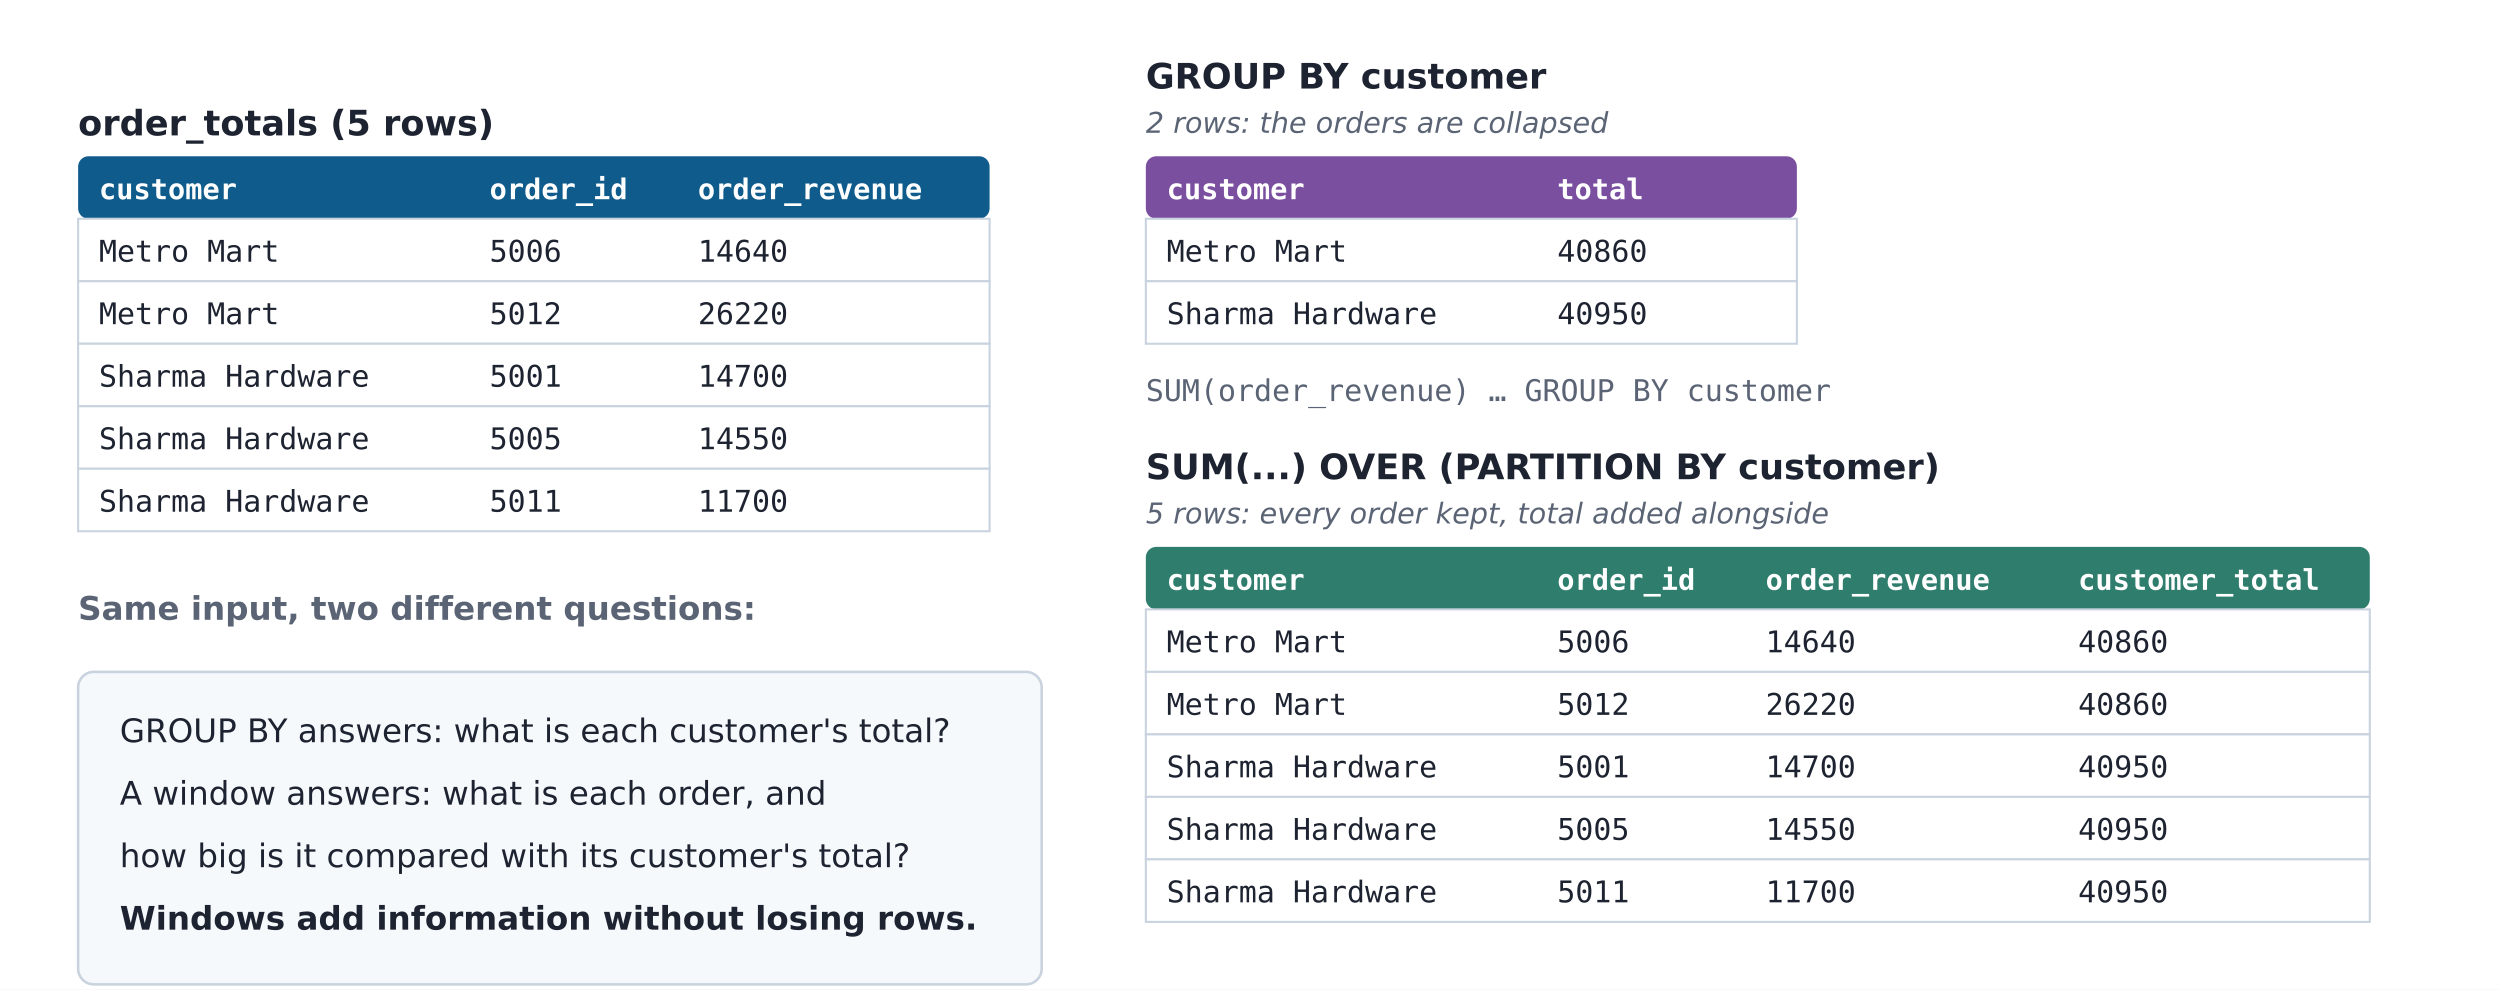
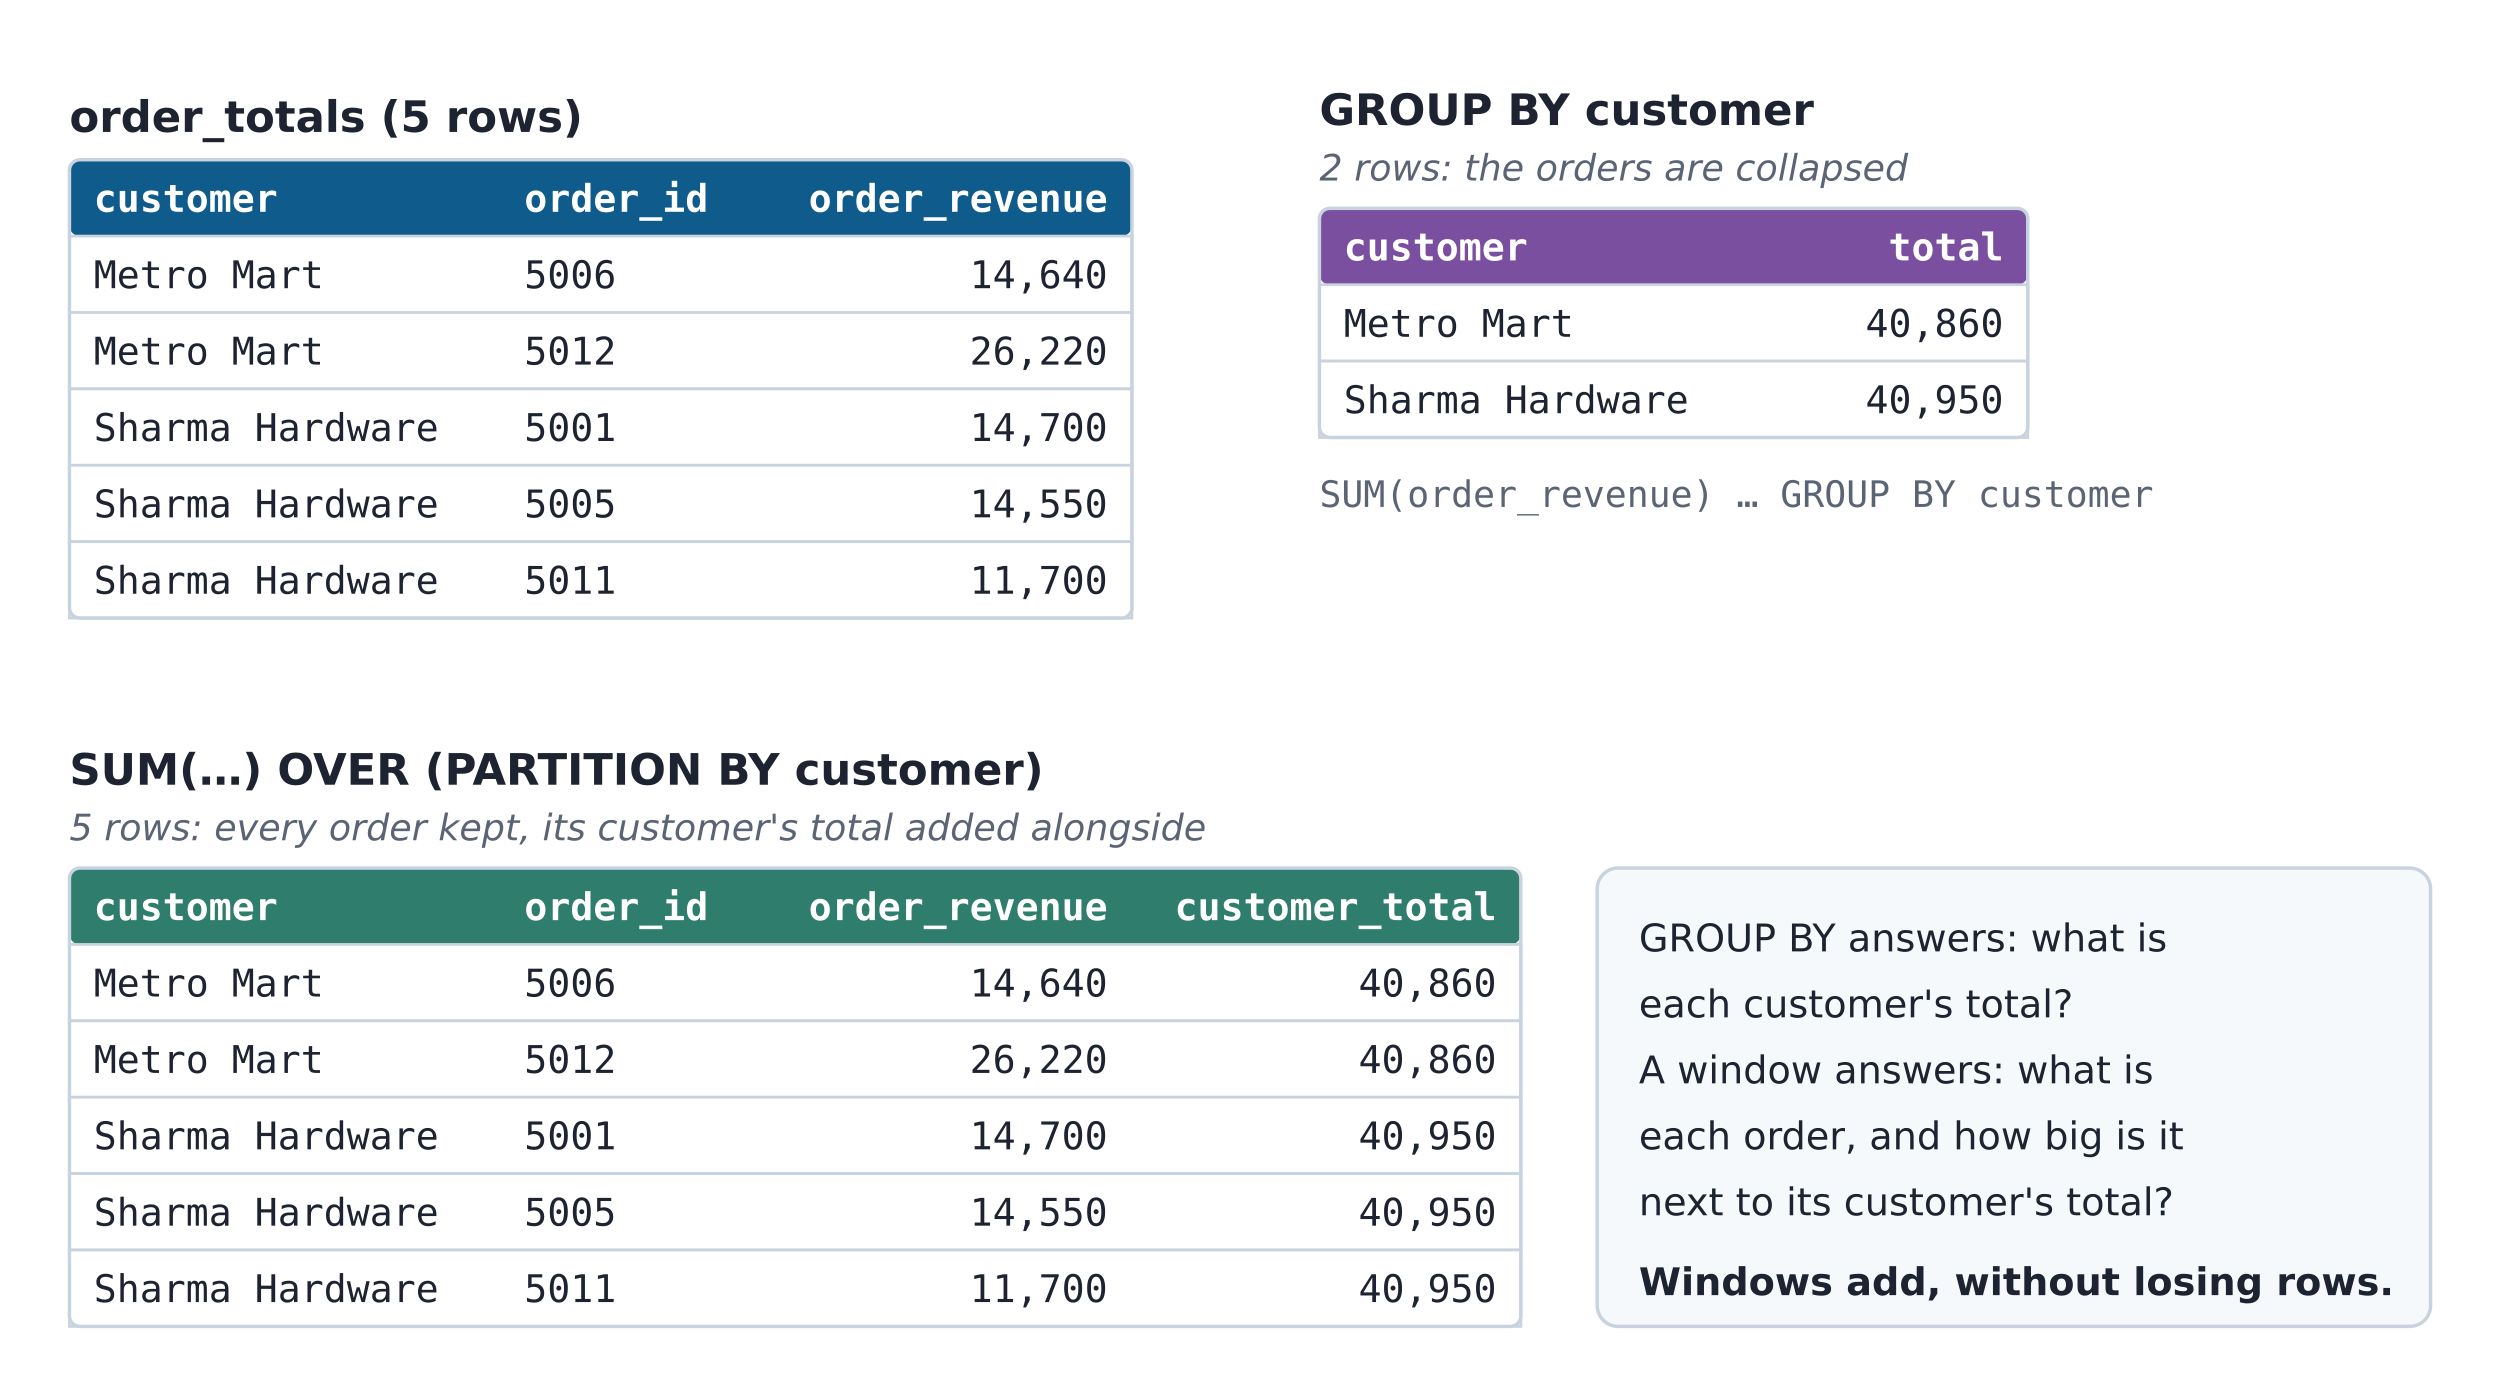
- <svg xmlns="http://www.w3.org/2000/svg" width="960" height="380" viewBox="0 0 960 380" font-family="DejaVu Sans, Arial, sans-serif">
-   <rect width="960" height="380" fill="#ffffff" />
-   <text x="30" y="52" font-size="13.5" fill="#1d2330" font-weight="bold" text-anchor="start" font-family="Poppins, DejaVu Sans, sans-serif">order_totals (5 rows)</text>
-   <rect x="30" y="60" width="350" height="24" rx="4" fill="#0f5c8c" stroke="none" stroke-width="1" />
-   <text x="38" y="76.5" font-size="11" fill="#fff" font-weight="bold" text-anchor="start" font-family="DejaVu Sans Mono, monospace">customer</text>
-   <text x="188" y="76.5" font-size="11" fill="#fff" font-weight="bold" text-anchor="start" font-family="DejaVu Sans Mono, monospace">order_id</text>
-   <text x="268" y="76.5" font-size="11" fill="#fff" font-weight="bold" text-anchor="start" font-family="DejaVu Sans Mono, monospace">order_revenue</text>
-   <rect x="30" y="84" width="350" height="24" rx="0" fill="#fff" stroke="#c9d3df" stroke-width="0.8" />
-   <text x="38" y="100.5" font-size="11.5" fill="#1d2330" font-weight="normal" text-anchor="start" font-family="DejaVu Sans Mono, monospace">Metro Mart</text>
-   <text x="188" y="100.5" font-size="11.5" fill="#1d2330" font-weight="normal" text-anchor="start" font-family="DejaVu Sans Mono, monospace">5006</text>
-   <text x="268" y="100.5" font-size="11.5" fill="#1d2330" font-weight="normal" text-anchor="start" font-family="DejaVu Sans Mono, monospace">14640</text>
-   <rect x="30" y="108" width="350" height="24" rx="0" fill="#fff" stroke="#c9d3df" stroke-width="0.8" />
-   <text x="38" y="124.5" font-size="11.5" fill="#1d2330" font-weight="normal" text-anchor="start" font-family="DejaVu Sans Mono, monospace">Metro Mart</text>
-   <text x="188" y="124.5" font-size="11.5" fill="#1d2330" font-weight="normal" text-anchor="start" font-family="DejaVu Sans Mono, monospace">5012</text>
-   <text x="268" y="124.5" font-size="11.5" fill="#1d2330" font-weight="normal" text-anchor="start" font-family="DejaVu Sans Mono, monospace">26220</text>
-   <rect x="30" y="132" width="350" height="24" rx="0" fill="#fff" stroke="#c9d3df" stroke-width="0.8" />
-   <text x="38" y="148.5" font-size="11.5" fill="#1d2330" font-weight="normal" text-anchor="start" font-family="DejaVu Sans Mono, monospace">Sharma Hardware</text>
-   <text x="188" y="148.5" font-size="11.5" fill="#1d2330" font-weight="normal" text-anchor="start" font-family="DejaVu Sans Mono, monospace">5001</text>
-   <text x="268" y="148.5" font-size="11.5" fill="#1d2330" font-weight="normal" text-anchor="start" font-family="DejaVu Sans Mono, monospace">14700</text>
-   <rect x="30" y="156" width="350" height="24" rx="0" fill="#fff" stroke="#c9d3df" stroke-width="0.8" />
-   <text x="38" y="172.5" font-size="11.5" fill="#1d2330" font-weight="normal" text-anchor="start" font-family="DejaVu Sans Mono, monospace">Sharma Hardware</text>
-   <text x="188" y="172.5" font-size="11.5" fill="#1d2330" font-weight="normal" text-anchor="start" font-family="DejaVu Sans Mono, monospace">5005</text>
-   <text x="268" y="172.5" font-size="11.5" fill="#1d2330" font-weight="normal" text-anchor="start" font-family="DejaVu Sans Mono, monospace">14550</text>
-   <rect x="30" y="180" width="350" height="24" rx="0" fill="#fff" stroke="#c9d3df" stroke-width="0.8" />
-   <text x="38" y="196.5" font-size="11.5" fill="#1d2330" font-weight="normal" text-anchor="start" font-family="DejaVu Sans Mono, monospace">Sharma Hardware</text>
-   <text x="188" y="196.5" font-size="11.5" fill="#1d2330" font-weight="normal" text-anchor="start" font-family="DejaVu Sans Mono, monospace">5011</text>
-   <text x="268" y="196.5" font-size="11.5" fill="#1d2330" font-weight="normal" text-anchor="start" font-family="DejaVu Sans Mono, monospace">11700</text>
-   <text x="30" y="238" font-size="12.5" fill="#5b6475" font-weight="bold" text-anchor="start">Same input, two different questions:</text>
-   <text x="440" y="34" font-size="13.5" fill="#1d2330" font-weight="bold" text-anchor="start" font-family="Poppins, DejaVu Sans, sans-serif">GROUP BY customer</text>
-   <text x="440" y="51" font-size="11" fill="#5b6475" font-weight="normal" text-anchor="start" font-style="italic">2 rows: the orders are collapsed</text>
-   <rect x="440" y="60" width="250" height="24" rx="4" fill="#7a4fa0" stroke="none" stroke-width="1" />
-   <text x="448" y="76.5" font-size="11" fill="#fff" font-weight="bold" text-anchor="start" font-family="DejaVu Sans Mono, monospace">customer</text>
-   <text x="598" y="76.5" font-size="11" fill="#fff" font-weight="bold" text-anchor="start" font-family="DejaVu Sans Mono, monospace">total</text>
-   <rect x="440" y="84" width="250" height="24" rx="0" fill="#fff" stroke="#c9d3df" stroke-width="0.8" />
-   <text x="448" y="100.5" font-size="11.5" fill="#1d2330" font-weight="normal" text-anchor="start" font-family="DejaVu Sans Mono, monospace">Metro Mart</text>
-   <text x="598" y="100.5" font-size="11.5" fill="#1d2330" font-weight="normal" text-anchor="start" font-family="DejaVu Sans Mono, monospace">40860</text>
-   <rect x="440" y="108" width="250" height="24" rx="0" fill="#fff" stroke="#c9d3df" stroke-width="0.8" />
-   <text x="448" y="124.5" font-size="11.5" fill="#1d2330" font-weight="normal" text-anchor="start" font-family="DejaVu Sans Mono, monospace">Sharma Hardware</text>
-   <text x="598" y="124.5" font-size="11.5" fill="#1d2330" font-weight="normal" text-anchor="start" font-family="DejaVu Sans Mono, monospace">40950</text>
-   <text x="440" y="154" font-size="11.5" fill="#5b6475" font-weight="normal" text-anchor="start" font-family="DejaVu Sans Mono, monospace">SUM(order_revenue) … GROUP BY customer</text>
-   <text x="440" y="184" font-size="13.5" fill="#1d2330" font-weight="bold" text-anchor="start" font-family="Poppins, DejaVu Sans, sans-serif">SUM(...) OVER (PARTITION BY customer)</text>
-   <text x="440" y="201" font-size="11" fill="#5b6475" font-weight="normal" text-anchor="start" font-style="italic">5 rows: every order kept, total added alongside</text>
-   <rect x="440" y="210" width="470" height="24" rx="4" fill="#2f7d6d" stroke="none" stroke-width="1" />
-   <text x="448" y="226.5" font-size="11" fill="#fff" font-weight="bold" text-anchor="start" font-family="DejaVu Sans Mono, monospace">customer</text>
-   <text x="598" y="226.5" font-size="11" fill="#fff" font-weight="bold" text-anchor="start" font-family="DejaVu Sans Mono, monospace">order_id</text>
-   <text x="678" y="226.5" font-size="11" fill="#fff" font-weight="bold" text-anchor="start" font-family="DejaVu Sans Mono, monospace">order_revenue</text>
-   <text x="798" y="226.5" font-size="11" fill="#fff" font-weight="bold" text-anchor="start" font-family="DejaVu Sans Mono, monospace">customer_total</text>
-   <rect x="440" y="234" width="470" height="24" rx="0" fill="#fff" stroke="#c9d3df" stroke-width="0.8" />
-   <text x="448" y="250.5" font-size="11.5" fill="#1d2330" font-weight="normal" text-anchor="start" font-family="DejaVu Sans Mono, monospace">Metro Mart</text>
-   <text x="598" y="250.5" font-size="11.5" fill="#1d2330" font-weight="normal" text-anchor="start" font-family="DejaVu Sans Mono, monospace">5006</text>
-   <text x="678" y="250.5" font-size="11.5" fill="#1d2330" font-weight="normal" text-anchor="start" font-family="DejaVu Sans Mono, monospace">14640</text>
-   <text x="798" y="250.5" font-size="11.5" fill="#1d2330" font-weight="normal" text-anchor="start" font-family="DejaVu Sans Mono, monospace">40860</text>
-   <rect x="440" y="258" width="470" height="24" rx="0" fill="#fff" stroke="#c9d3df" stroke-width="0.8" />
-   <text x="448" y="274.5" font-size="11.5" fill="#1d2330" font-weight="normal" text-anchor="start" font-family="DejaVu Sans Mono, monospace">Metro Mart</text>
-   <text x="598" y="274.5" font-size="11.5" fill="#1d2330" font-weight="normal" text-anchor="start" font-family="DejaVu Sans Mono, monospace">5012</text>
-   <text x="678" y="274.5" font-size="11.5" fill="#1d2330" font-weight="normal" text-anchor="start" font-family="DejaVu Sans Mono, monospace">26220</text>
-   <text x="798" y="274.5" font-size="11.5" fill="#1d2330" font-weight="normal" text-anchor="start" font-family="DejaVu Sans Mono, monospace">40860</text>
-   <rect x="440" y="282" width="470" height="24" rx="0" fill="#fff" stroke="#c9d3df" stroke-width="0.8" />
-   <text x="448" y="298.5" font-size="11.5" fill="#1d2330" font-weight="normal" text-anchor="start" font-family="DejaVu Sans Mono, monospace">Sharma Hardware</text>
-   <text x="598" y="298.5" font-size="11.5" fill="#1d2330" font-weight="normal" text-anchor="start" font-family="DejaVu Sans Mono, monospace">5001</text>
-   <text x="678" y="298.5" font-size="11.5" fill="#1d2330" font-weight="normal" text-anchor="start" font-family="DejaVu Sans Mono, monospace">14700</text>
-   <text x="798" y="298.5" font-size="11.5" fill="#1d2330" font-weight="normal" text-anchor="start" font-family="DejaVu Sans Mono, monospace">40950</text>
-   <rect x="440" y="306" width="470" height="24" rx="0" fill="#fff" stroke="#c9d3df" stroke-width="0.8" />
-   <text x="448" y="322.5" font-size="11.5" fill="#1d2330" font-weight="normal" text-anchor="start" font-family="DejaVu Sans Mono, monospace">Sharma Hardware</text>
-   <text x="598" y="322.5" font-size="11.5" fill="#1d2330" font-weight="normal" text-anchor="start" font-family="DejaVu Sans Mono, monospace">5005</text>
-   <text x="678" y="322.5" font-size="11.5" fill="#1d2330" font-weight="normal" text-anchor="start" font-family="DejaVu Sans Mono, monospace">14550</text>
-   <text x="798" y="322.5" font-size="11.5" fill="#1d2330" font-weight="normal" text-anchor="start" font-family="DejaVu Sans Mono, monospace">40950</text>
-   <rect x="440" y="330" width="470" height="24" rx="0" fill="#fff" stroke="#c9d3df" stroke-width="0.8" />
-   <text x="448" y="346.5" font-size="11.5" fill="#1d2330" font-weight="normal" text-anchor="start" font-family="DejaVu Sans Mono, monospace">Sharma Hardware</text>
-   <text x="598" y="346.5" font-size="11.5" fill="#1d2330" font-weight="normal" text-anchor="start" font-family="DejaVu Sans Mono, monospace">5011</text>
-   <text x="678" y="346.5" font-size="11.5" fill="#1d2330" font-weight="normal" text-anchor="start" font-family="DejaVu Sans Mono, monospace">11700</text>
-   <text x="798" y="346.5" font-size="11.5" fill="#1d2330" font-weight="normal" text-anchor="start" font-family="DejaVu Sans Mono, monospace">40950</text>
-   <rect x="30" y="258" width="370" height="120" rx="6" fill="#f6f9fc" stroke="#c9d3df" stroke-width="1" />
-   <text x="46" y="285" font-size="12.5" fill="#1d2330" font-weight="normal" text-anchor="start">GROUP BY answers: what is each customer's total?</text>
-   <text x="46" y="309" font-size="12.5" fill="#1d2330" font-weight="normal" text-anchor="start">A window answers: what is each order, and</text>
-   <text x="46" y="333" font-size="12.5" fill="#1d2330" font-weight="normal" text-anchor="start">how big is it compared with its customer's total?</text>
-   <text x="46" y="357" font-size="12.5" fill="#1d2330" font-weight="bold" text-anchor="start">Windows add information without losing rows.</text>
+ <svg xmlns="http://www.w3.org/2000/svg" width="720" height="398" viewBox="0 0 720 398" font-family="DejaVu Sans, Arial, sans-serif">
+   <rect width="720" height="398" fill="#ffffff" />
+   <text x="20" y="38" font-size="12.5" fill="#1d2330" font-weight="bold" text-anchor="start" font-family="Poppins, DejaVu Sans, sans-serif">order_totals (5 rows)</text>
+   <rect x="20" y="46" width="306" height="22" rx="3" fill="#0f5c8c" stroke="none" stroke-width="1" />
+   <text x="27" y="61" font-size="11" fill="#fff" font-weight="bold" text-anchor="start" font-family="DejaVu Sans Mono, monospace">customer</text>
+   <text x="151" y="61" font-size="11" fill="#fff" font-weight="bold" text-anchor="start" font-family="DejaVu Sans Mono, monospace">order_id</text>
+   <text x="319" y="61" font-size="11" fill="#fff" font-weight="bold" text-anchor="end" font-family="DejaVu Sans Mono, monospace">order_revenue</text>
+   <rect x="20" y="68" width="306" height="22" rx="0" fill="#fff" stroke="#c9d3df" stroke-width="0.8" />
+   <text x="27" y="83" font-size="11" fill="#1d2330" font-weight="normal" text-anchor="start" font-family="DejaVu Sans Mono, monospace">Metro Mart</text>
+   <text x="151" y="83" font-size="11" fill="#1d2330" font-weight="normal" text-anchor="start" font-family="DejaVu Sans Mono, monospace">5006</text>
+   <text x="319" y="83" font-size="11" fill="#1d2330" font-weight="normal" text-anchor="end" font-family="DejaVu Sans Mono, monospace">14,640</text>
+   <rect x="20" y="90" width="306" height="22" rx="0" fill="#fff" stroke="#c9d3df" stroke-width="0.8" />
+   <text x="27" y="105" font-size="11" fill="#1d2330" font-weight="normal" text-anchor="start" font-family="DejaVu Sans Mono, monospace">Metro Mart</text>
+   <text x="151" y="105" font-size="11" fill="#1d2330" font-weight="normal" text-anchor="start" font-family="DejaVu Sans Mono, monospace">5012</text>
+   <text x="319" y="105" font-size="11" fill="#1d2330" font-weight="normal" text-anchor="end" font-family="DejaVu Sans Mono, monospace">26,220</text>
+   <rect x="20" y="112" width="306" height="22" rx="0" fill="#fff" stroke="#c9d3df" stroke-width="0.8" />
+   <text x="27" y="127" font-size="11" fill="#1d2330" font-weight="normal" text-anchor="start" font-family="DejaVu Sans Mono, monospace">Sharma Hardware</text>
+   <text x="151" y="127" font-size="11" fill="#1d2330" font-weight="normal" text-anchor="start" font-family="DejaVu Sans Mono, monospace">5001</text>
+   <text x="319" y="127" font-size="11" fill="#1d2330" font-weight="normal" text-anchor="end" font-family="DejaVu Sans Mono, monospace">14,700</text>
+   <rect x="20" y="134" width="306" height="22" rx="0" fill="#fff" stroke="#c9d3df" stroke-width="0.8" />
+   <text x="27" y="149" font-size="11" fill="#1d2330" font-weight="normal" text-anchor="start" font-family="DejaVu Sans Mono, monospace">Sharma Hardware</text>
+   <text x="151" y="149" font-size="11" fill="#1d2330" font-weight="normal" text-anchor="start" font-family="DejaVu Sans Mono, monospace">5005</text>
+   <text x="319" y="149" font-size="11" fill="#1d2330" font-weight="normal" text-anchor="end" font-family="DejaVu Sans Mono, monospace">14,550</text>
+   <rect x="20" y="156" width="306" height="22" rx="0" fill="#fff" stroke="#c9d3df" stroke-width="0.8" />
+   <text x="27" y="171" font-size="11" fill="#1d2330" font-weight="normal" text-anchor="start" font-family="DejaVu Sans Mono, monospace">Sharma Hardware</text>
+   <text x="151" y="171" font-size="11" fill="#1d2330" font-weight="normal" text-anchor="start" font-family="DejaVu Sans Mono, monospace">5011</text>
+   <text x="319" y="171" font-size="11" fill="#1d2330" font-weight="normal" text-anchor="end" font-family="DejaVu Sans Mono, monospace">11,700</text>
+   <rect x="20" y="46" width="306" height="132" rx="3" fill="none" stroke="#c9d3df" stroke-width="1" />
+   <text x="380" y="36" font-size="12.5" fill="#1d2330" font-weight="bold" text-anchor="start" font-family="Poppins, DejaVu Sans, sans-serif">GROUP BY customer</text>
+   <text x="380" y="52" font-size="10.5" fill="#5b6475" font-weight="normal" text-anchor="start" font-style="italic">2 rows: the orders are collapsed</text>
+   <rect x="380" y="60" width="204" height="22" rx="3" fill="#7a4fa0" stroke="none" stroke-width="1" />
+   <text x="387" y="75" font-size="11" fill="#fff" font-weight="bold" text-anchor="start" font-family="DejaVu Sans Mono, monospace">customer</text>
+   <text x="577" y="75" font-size="11" fill="#fff" font-weight="bold" text-anchor="end" font-family="DejaVu Sans Mono, monospace">total</text>
+   <rect x="380" y="82" width="204" height="22" rx="0" fill="#fff" stroke="#c9d3df" stroke-width="0.8" />
+   <text x="387" y="97" font-size="11" fill="#1d2330" font-weight="normal" text-anchor="start" font-family="DejaVu Sans Mono, monospace">Metro Mart</text>
+   <text x="577" y="97" font-size="11" fill="#1d2330" font-weight="normal" text-anchor="end" font-family="DejaVu Sans Mono, monospace">40,860</text>
+   <rect x="380" y="104" width="204" height="22" rx="0" fill="#fff" stroke="#c9d3df" stroke-width="0.8" />
+   <text x="387" y="119" font-size="11" fill="#1d2330" font-weight="normal" text-anchor="start" font-family="DejaVu Sans Mono, monospace">Sharma Hardware</text>
+   <text x="577" y="119" font-size="11" fill="#1d2330" font-weight="normal" text-anchor="end" font-family="DejaVu Sans Mono, monospace">40,950</text>
+   <rect x="380" y="60" width="204" height="66" rx="3" fill="none" stroke="#c9d3df" stroke-width="1" />
+   <text x="380" y="146" font-size="10.5" fill="#5b6475" font-weight="normal" text-anchor="start" font-family="DejaVu Sans Mono, monospace">SUM(order_revenue) … GROUP BY customer</text>
+   <text x="20" y="226" font-size="12.5" fill="#1d2330" font-weight="bold" text-anchor="start" font-family="Poppins, DejaVu Sans, sans-serif">SUM(…) OVER (PARTITION BY customer)</text>
+   <text x="20" y="242" font-size="10.5" fill="#5b6475" font-weight="normal" text-anchor="start" font-style="italic">5 rows: every order kept, its customer's total added alongside</text>
+   <rect x="20" y="250" width="418" height="22" rx="3" fill="#2f7d6d" stroke="none" stroke-width="1" />
+   <text x="27" y="265" font-size="11" fill="#fff" font-weight="bold" text-anchor="start" font-family="DejaVu Sans Mono, monospace">customer</text>
+   <text x="151" y="265" font-size="11" fill="#fff" font-weight="bold" text-anchor="start" font-family="DejaVu Sans Mono, monospace">order_id</text>
+   <text x="319" y="265" font-size="11" fill="#fff" font-weight="bold" text-anchor="end" font-family="DejaVu Sans Mono, monospace">order_revenue</text>
+   <text x="431" y="265" font-size="11" fill="#fff" font-weight="bold" text-anchor="end" font-family="DejaVu Sans Mono, monospace">customer_total</text>
+   <rect x="20" y="272" width="418" height="22" rx="0" fill="#fff" stroke="#c9d3df" stroke-width="0.8" />
+   <text x="27" y="287" font-size="11" fill="#1d2330" font-weight="normal" text-anchor="start" font-family="DejaVu Sans Mono, monospace">Metro Mart</text>
+   <text x="151" y="287" font-size="11" fill="#1d2330" font-weight="normal" text-anchor="start" font-family="DejaVu Sans Mono, monospace">5006</text>
+   <text x="319" y="287" font-size="11" fill="#1d2330" font-weight="normal" text-anchor="end" font-family="DejaVu Sans Mono, monospace">14,640</text>
+   <text x="431" y="287" font-size="11" fill="#1d2330" font-weight="normal" text-anchor="end" font-family="DejaVu Sans Mono, monospace">40,860</text>
+   <rect x="20" y="294" width="418" height="22" rx="0" fill="#fff" stroke="#c9d3df" stroke-width="0.8" />
+   <text x="27" y="309" font-size="11" fill="#1d2330" font-weight="normal" text-anchor="start" font-family="DejaVu Sans Mono, monospace">Metro Mart</text>
+   <text x="151" y="309" font-size="11" fill="#1d2330" font-weight="normal" text-anchor="start" font-family="DejaVu Sans Mono, monospace">5012</text>
+   <text x="319" y="309" font-size="11" fill="#1d2330" font-weight="normal" text-anchor="end" font-family="DejaVu Sans Mono, monospace">26,220</text>
+   <text x="431" y="309" font-size="11" fill="#1d2330" font-weight="normal" text-anchor="end" font-family="DejaVu Sans Mono, monospace">40,860</text>
+   <rect x="20" y="316" width="418" height="22" rx="0" fill="#fff" stroke="#c9d3df" stroke-width="0.8" />
+   <text x="27" y="331" font-size="11" fill="#1d2330" font-weight="normal" text-anchor="start" font-family="DejaVu Sans Mono, monospace">Sharma Hardware</text>
+   <text x="151" y="331" font-size="11" fill="#1d2330" font-weight="normal" text-anchor="start" font-family="DejaVu Sans Mono, monospace">5001</text>
+   <text x="319" y="331" font-size="11" fill="#1d2330" font-weight="normal" text-anchor="end" font-family="DejaVu Sans Mono, monospace">14,700</text>
+   <text x="431" y="331" font-size="11" fill="#1d2330" font-weight="normal" text-anchor="end" font-family="DejaVu Sans Mono, monospace">40,950</text>
+   <rect x="20" y="338" width="418" height="22" rx="0" fill="#fff" stroke="#c9d3df" stroke-width="0.8" />
+   <text x="27" y="353" font-size="11" fill="#1d2330" font-weight="normal" text-anchor="start" font-family="DejaVu Sans Mono, monospace">Sharma Hardware</text>
+   <text x="151" y="353" font-size="11" fill="#1d2330" font-weight="normal" text-anchor="start" font-family="DejaVu Sans Mono, monospace">5005</text>
+   <text x="319" y="353" font-size="11" fill="#1d2330" font-weight="normal" text-anchor="end" font-family="DejaVu Sans Mono, monospace">14,550</text>
+   <text x="431" y="353" font-size="11" fill="#1d2330" font-weight="normal" text-anchor="end" font-family="DejaVu Sans Mono, monospace">40,950</text>
+   <rect x="20" y="360" width="418" height="22" rx="0" fill="#fff" stroke="#c9d3df" stroke-width="0.8" />
+   <text x="27" y="375" font-size="11" fill="#1d2330" font-weight="normal" text-anchor="start" font-family="DejaVu Sans Mono, monospace">Sharma Hardware</text>
+   <text x="151" y="375" font-size="11" fill="#1d2330" font-weight="normal" text-anchor="start" font-family="DejaVu Sans Mono, monospace">5011</text>
+   <text x="319" y="375" font-size="11" fill="#1d2330" font-weight="normal" text-anchor="end" font-family="DejaVu Sans Mono, monospace">11,700</text>
+   <text x="431" y="375" font-size="11" fill="#1d2330" font-weight="normal" text-anchor="end" font-family="DejaVu Sans Mono, monospace">40,950</text>
+   <rect x="20" y="250" width="418" height="132" rx="3" fill="none" stroke="#c9d3df" stroke-width="1" />
+   <rect x="460" y="250" width="240" height="132" rx="6" fill="#f6f9fc" stroke="#c9d3df" stroke-width="1" />
+   <text x="472" y="274" font-size="11" fill="#1d2330" font-weight="normal" text-anchor="start">GROUP BY answers: what is</text>
+   <text x="472" y="293" font-size="11" fill="#1d2330" font-weight="normal" text-anchor="start">each customer's total?</text>
+   <text x="472" y="312" font-size="11" fill="#1d2330" font-weight="normal" text-anchor="start">A window answers: what is</text>
+   <text x="472" y="331" font-size="11" fill="#1d2330" font-weight="normal" text-anchor="start">each order, and how big is it</text>
+   <text x="472" y="350" font-size="11" fill="#1d2330" font-weight="normal" text-anchor="start">next to its customer's total?</text>
+   <text x="472" y="373" font-size="11" fill="#1d2330" font-weight="bold" text-anchor="start">Windows add, without losing rows.</text>
</svg>
